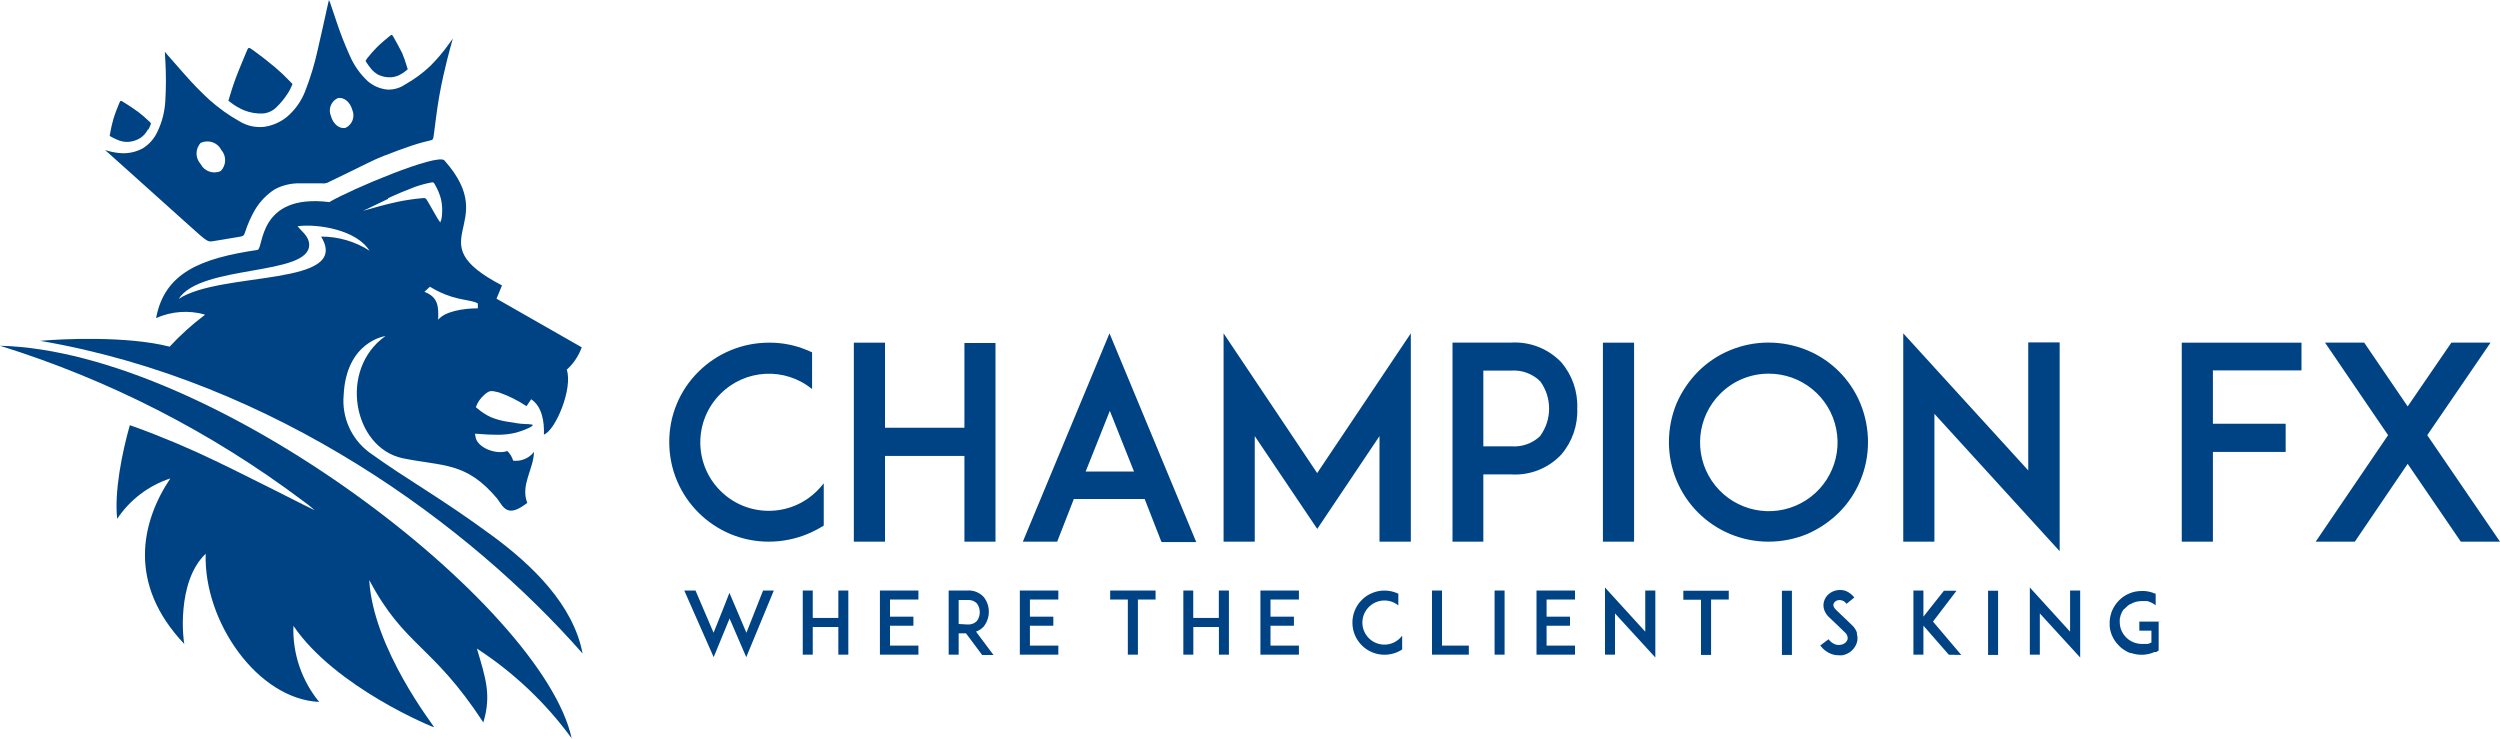
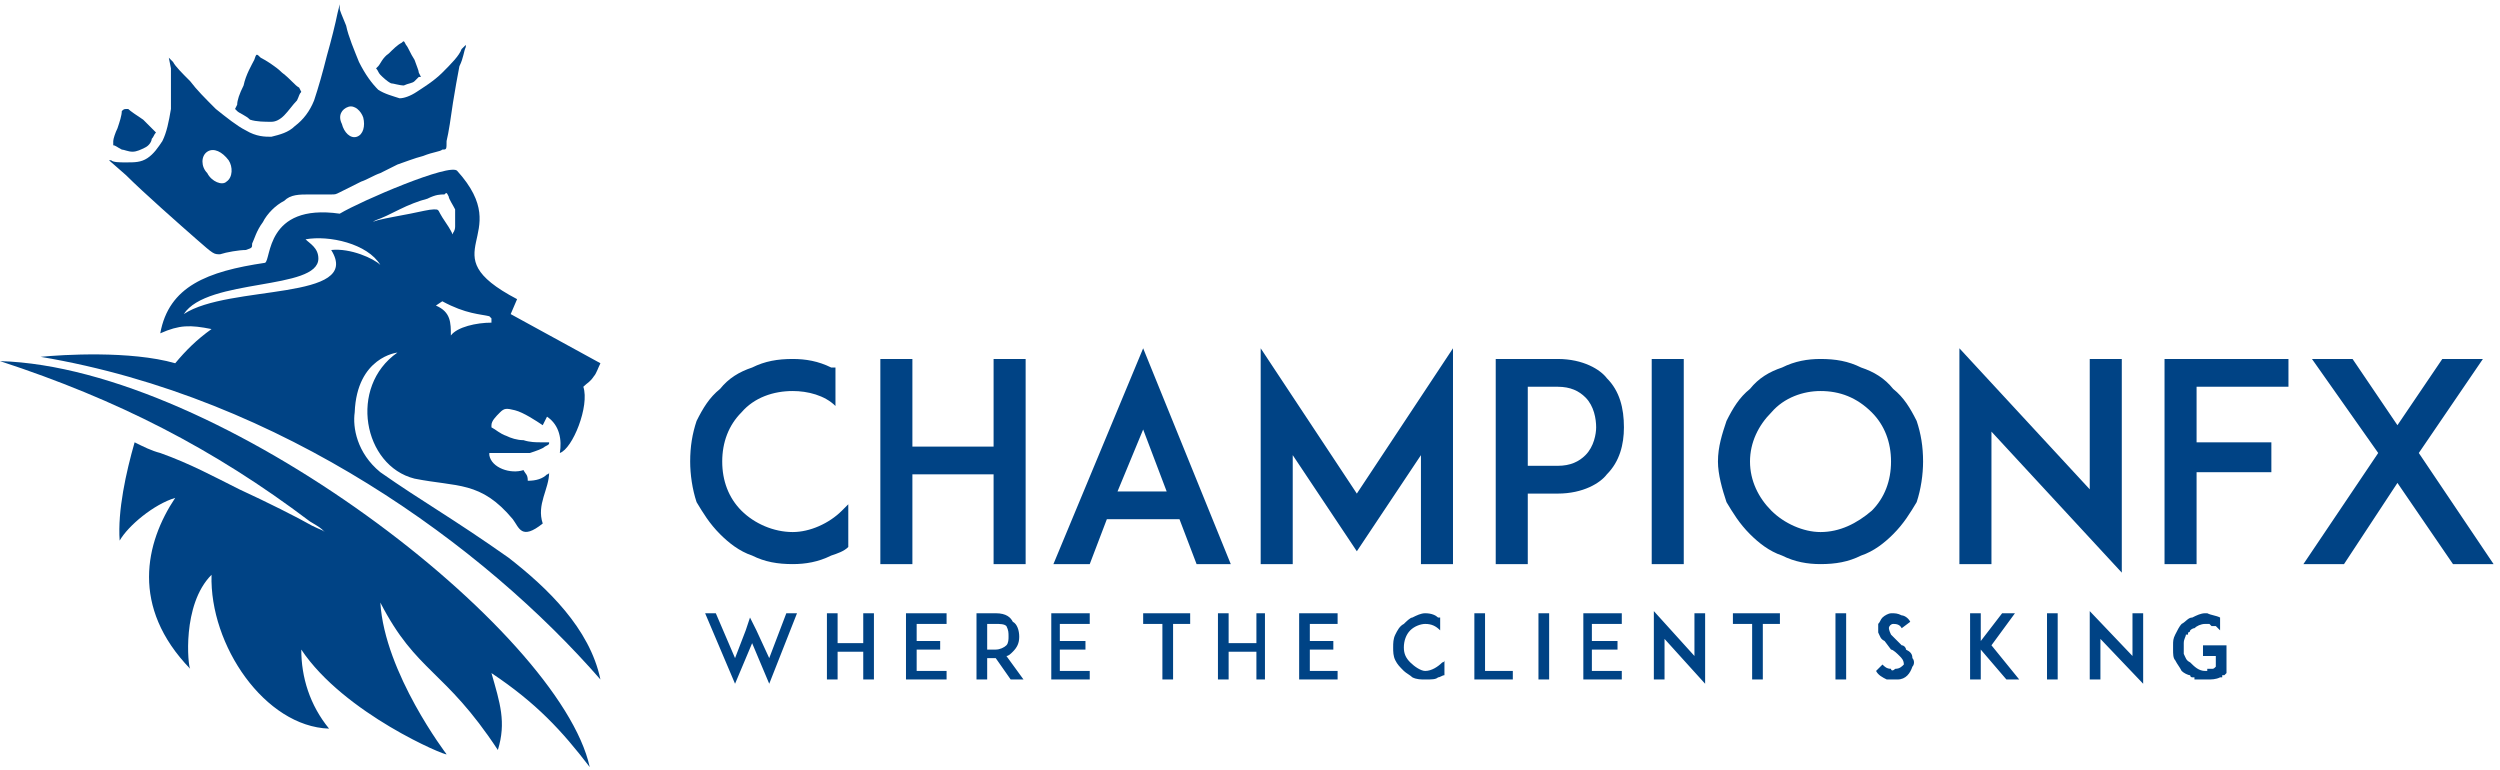
- <svg xmlns="http://www.w3.org/2000/svg" id="Layer_1" data-name="Layer 1" viewBox="0 0 300 88.6">
-   <defs>
-     <style>.cls-1{fill:#004385;fill-rule:evenodd;}</style>
-   </defs>
-   <path class="cls-1" d="M0,41.49A119.78,119.78,0,0,1,36.21,60a16.4,16.4,0,0,1,1.56,1.23c-.12-.06-.5-.23-1.31-.64-1.78-.9-5.33-2.7-8.48-4.25s-5.9-2.83-9.32-4.17c-1-.39-2-.78-3.08-1.15-.95,3.35-1.87,8-1.52,11.24a12.27,12.27,0,0,1,6.38-4.85c-3.51,5.23-5.17,12.68,1.69,19.88-.14-.28-1-7.45,2.55-10.84-.25,8.18,6.25,17.44,13.62,17.78a13.65,13.65,0,0,1-3.09-9.13c5,7.38,16.84,12.23,16.89,12.17s-7.34-9.42-7.79-17.67c4.23,8,7.53,7.68,13.69,17.09,1-3.33.25-5.38-.77-8.86A43.25,43.25,0,0,1,68.6,88.6C65.14,72.67,25.61,42.12,0,41.49Z" />
-   <path class="cls-1" d="M46.24,18.64c.89-.36,2.16-.83,3.18-1.17s1.79-.52,2.18-.61.38-.09.5-1,.33-2.76.63-4.43.65-3.17.93-4.27.48-1.82.58-2.17l.1-.36-.43.59a20.79,20.79,0,0,1-2.3,2.72,15.15,15.15,0,0,1-3,2.2,3.52,3.52,0,0,1-2.1.61,4.19,4.19,0,0,1-2.37-1,9.12,9.12,0,0,1-2.17-3.08,41.93,41.93,0,0,1-1.64-4.22c-.4-1.16-.6-1.8-.71-2.11L39.47,0l-.23,1c-.22,1-.67,3.07-1.12,5a33,33,0,0,1-1.52,5,7.69,7.69,0,0,1-2.14,3,5.55,5.55,0,0,1-2.76,1.22,4.67,4.67,0,0,1-2.94-.65A20.48,20.48,0,0,1,25.15,12a39,39,0,0,1-3-3.08c-.87-1-1.6-1.83-2-2.27l-.37-.43.06,1.05a40.82,40.82,0,0,1,0,4.79,9.77,9.77,0,0,1-.94,3.73,4.61,4.61,0,0,1-1.75,2,4.85,4.85,0,0,1-2.41.6A7.3,7.3,0,0,1,13,18.12L12.61,18l2.05,1.84,8.21,7.37c2.05,1.84,2.05,1.84,2.77,1.72l2.89-.48c.72-.12.72-.12.9-.65a13.81,13.81,0,0,1,1.16-2.61A7.45,7.45,0,0,1,33,22.7,6.19,6.19,0,0,1,36,22c1,0,2.06,0,2.58,0a1.42,1.42,0,0,0,1-.22L42,20.61l2.18-1.07c.61-.3,1.13-.54,2-.89ZM40.5,11.79a1.65,1.65,0,0,0-.79,2.13c.27,1,1.07,1.61,1.78,1.41a1.65,1.65,0,0,0,.79-2.13c-.27-1-1.07-1.61-1.78-1.41Zm-16.36,5.3a1.86,1.86,0,0,0-.08,2.57,1.86,1.86,0,0,0,2.42.87A1.86,1.86,0,0,0,26.56,18a1.86,1.86,0,0,0-2.42-.87Z" />
-   <path class="cls-1" d="M48.23,8.83A2.75,2.75,0,0,1,47,9.27,3.19,3.19,0,0,1,45.45,9a2.93,2.93,0,0,1-1-.85,6.89,6.89,0,0,1-.5-.7l-.09-.14L44.06,7a15,15,0,0,1,1.16-1.32c.53-.53,1.17-1.05,1.49-1.31s.32-.26.54.13.66,1.16,1,1.85A13.93,13.93,0,0,1,48.83,8l.1.3-.1.09a4.36,4.36,0,0,1-.6.45Z" />
-   <path class="cls-1" d="M34.52,11.22a9,9,0,0,1-1.31,1.61,2.59,2.59,0,0,1-1.67.79,5.44,5.44,0,0,1-2.29-.4,6.93,6.93,0,0,1-1.56-.92l-.28-.21.13-.44c.13-.44.39-1.31.79-2.38s.95-2.33,1.22-3,.27-.63.83-.24S32,7.24,32.92,8a22.49,22.49,0,0,1,1.85,1.74l.33.34-.07.17a5.53,5.53,0,0,1-.52,1Z" />
-   <path class="cls-1" d="M17.75,15.53a2.76,2.76,0,0,1-.86,1,3.17,3.17,0,0,1-1.52.5,2.94,2.94,0,0,1-1.3-.26,7.1,7.1,0,0,1-.77-.38l-.14-.08.06-.33a14.84,14.84,0,0,1,.39-1.71c.22-.72.53-1.48.69-1.86s.16-.38.53-.15,1.13.71,1.74,1.16a13.87,13.87,0,0,1,1.3,1.12l.23.22,0,.13a4.62,4.62,0,0,1-.31.68Z" />
-   <path class="cls-1" d="M46.25,40.33c-5.66,4-3.87,13.39,2.07,14.66,4.92,1,7.61.41,11.34,4.84.74,1,1.21,2.41,3.61.51-.83-2.16.76-4,.81-6.11l-.13.14-.11.13a2.77,2.77,0,0,1-2.26.78,2.75,2.75,0,0,0-.7-1.16c-1.29.48-3.62-.37-3.82-1.7q0-.18-.08-.36l.32,0c.91.08,1.64.11,2.33.11a8.93,8.93,0,0,0,2.06-.2,9.17,9.17,0,0,0,1.84-.65c.4-.2.46-.32.34-.37a6.17,6.17,0,0,0-.89-.07c-.5,0-1.23-.14-2-.26a8.69,8.69,0,0,1-2.08-.56,7.15,7.15,0,0,1-1.56-1l-.24-.2a3.6,3.6,0,0,1,1-1.47c.64-.55.78-.55,1.77-.3a14.6,14.6,0,0,1,3.31,1.65l.56-.83c1.31.86,1.59,2.72,1.53,4.24,1.39-.49,3.5-5.56,2.74-7.79a6.46,6.46,0,0,0,1-1.13,6.91,6.91,0,0,0,.8-1.55L59.58,35.84l.66-1.59c-10.39-5.42.06-7.14-6.91-15-.8-.91-11.23,3.47-13.81,5-8.65-1.06-7.85,5.62-8.62,5.74C24.11,31,19.75,32.71,18.73,38.17a8.67,8.67,0,0,1,5.88-.42s-.06,0-.07.07a31.15,31.15,0,0,0-4.18,3.78c-5.14-1.32-13.08-.93-15.54-.7C33,45.72,56.41,63.06,69.91,78.42c-1.11-5.88-6.1-10.64-10.78-14.09-6.6-4.85-9.93-6.52-14.84-10.06a7.71,7.71,0,0,1-3.05-6.87c.31-6.44,5-7.07,5-7.07Zm.32-16.55c1.1-.51,2.29-1,3.22-1.35a13.1,13.1,0,0,1,1.91-.52c.33-.06.33-.06.51.27a7.22,7.22,0,0,1,.71,1.71,6.22,6.22,0,0,1,.11,2,2.19,2.19,0,0,1-.18.76c0,.09,0,.09-.33-.41l-1.15-2c-.29-.5-.29-.5-.8-.45a25.62,25.62,0,0,0-2.82.42c-1.28.27-2.79.69-3.55.91s-.76.22-.25,0,1.53-.75,2.63-1.26Zm-2.2,6.36c-1.5-2.52-6.12-3.31-8.66-3,.36.52,1.36,1.16,1.39,2.2.11,3.82-13,2.35-15.66,6.53,5.13-3.37,20.79-1.44,17.09-7.48a10.73,10.73,0,0,1,5.84,1.71Zm13,6.29c-.1-.06,0,0-.27-.14-1.12-.41-2.84-.26-5.51-1.88l-.66.61c1.72.66,1.69,1.83,1.65,3.35.8-1,3-1.37,4.76-1.37v-.56Z" />
-   <path class="cls-1" d="M98.85,58a10.79,10.79,0,0,1-.8.9A8.2,8.2,0,1,1,86.45,47.27a8.2,8.2,0,0,1,11-.58V42.28l-.52-.23a11.63,11.63,0,0,0-4.67-.93,12,12,0,0,0-8.44,3.48,11.81,11.81,0,0,0-3.51,8.47A11.94,11.94,0,0,0,92.25,65a12.2,12.2,0,0,0,4.67-.93,13.84,13.84,0,0,0,1.93-1V58Zm20.61-16.84h-3.73V51.33h-9.53V41.12h-3.74V65h3.74V54.71h9.53V65h3.73V41.12Zm20,23.89h4.09L133.14,40l-10.4,25h4.12l2-5.12h8.5l2,5.12Zm-9.18-8.47,2.9-7.28,2.9,7.28ZM169.3,65V40L158.06,56.77,146.83,40V65h3.74V52.33l7.5,11.14,7.47-11.14V65Zm5-23.89V65H178V56.93h3.35a7.59,7.59,0,0,0,6-2.38A8,8,0,0,0,189.27,49a8,8,0,0,0-1.93-5.54,7.7,7.7,0,0,0-6-2.35h-7.08ZM184.85,52.3a4.51,4.51,0,0,1-3.48,1.26H178V44.47h3.35a4.52,4.52,0,0,1,3.48,1.29,5.56,5.56,0,0,1,0,6.54ZM196.09,65V41.12h-3.74V65Zm16.13,0a12.2,12.2,0,0,0,4.67-.93,12.58,12.58,0,0,0,3.8-2.58,11.75,11.75,0,0,0,2.54-3.8,11.92,11.92,0,0,0,.93-4.64,12.2,12.2,0,0,0-.93-4.67,11.77,11.77,0,0,0-6.34-6.34,12.2,12.2,0,0,0-4.67-.93,11.92,11.92,0,0,0-4.64.93,11.75,11.75,0,0,0-3.8,2.54,12.58,12.58,0,0,0-2.58,3.8,12.2,12.2,0,0,0-.93,4.67A11.94,11.94,0,0,0,212.22,65Zm0-20.16a8.25,8.25,0,1,1-5.8,2.42,8.16,8.16,0,0,1,5.8-2.42Zm34.94,21.25v-25h-3.77V56.45L228.39,40V65h3.74V49.66l15,16.45Zm18.39-21.64h10.63V41.12H261.81V65h3.74V54.23h8.73V50.85h-8.73V44.47ZM300,65l-8.73-12.78,7.6-11.11h-4.7l-5.25,7.66-5.22-7.66H279l7.57,11.11L277.88,65h4.7l6.34-9.34L295.3,65Z" />
-   <path class="cls-1" d="M92.89,70.86H91.57l-2,5.07-1.37-3.22-.67-1.57-.62,1.59-1.28,3.2-2.17-5.07H82.11l3.53,8,1.91-4.64,2,4.64,3.31-8Zm8.91,0h-1.2v3.29H97.53V70.86h-1.2v7.7h1.2V75.24h3.07v3.32h1.2v-7.7Zm5,1.08h3.41V70.86h-4.62v7.7h4.62V77.47h-3.41V75.09h2.81V74h-2.81V71.94Zm10.35,3.84a2.15,2.15,0,0,0,.89-.59,2.86,2.86,0,0,0,0-3.56,2.45,2.45,0,0,0-1.92-.77h-2.28v7.7h1.2V76h.88l1.94,2.6h1.36l-2.08-2.78Zm-2.11-.9V72h1.08a1.41,1.41,0,0,1,1.11.41,1.79,1.79,0,0,1,0,2.11,1.42,1.42,0,0,1-1.11.42Zm8.53-2.94H127V70.86h-4.62v7.7H127V77.47h-3.41V75.09h2.81V74h-2.81V71.94Zm15.1-1.08h-5.45v1.08h2.12v6.62h1.21V71.94h2.12V70.86Zm8.79,0h-1.2v3.29h-3.07V70.86H142v7.7h1.2V75.24h3.07v3.32h1.2v-7.7Zm5,1.08h3.41V70.86h-4.62v7.7h4.62V77.47h-3.41V75.09h2.81V74h-2.81V71.94Zm15.8,4.35a3.43,3.43,0,0,1-.26.29,2.64,2.64,0,1,1-3.74-3.74,2.64,2.64,0,0,1,3.54-.19V71.24l-.17-.07a3.75,3.75,0,0,0-1.5-.3,3.67,3.67,0,0,0-1.49.3,3.63,3.63,0,0,0-1.22.82,3.81,3.81,0,0,0-1.13,2.73,3.85,3.85,0,0,0,3.85,3.85,3.93,3.93,0,0,0,1.5-.3,4.41,4.41,0,0,0,.62-.33V76.29Zm8,1.18h-3.22V70.86h-1.2v7.7h4.42V77.47Zm4.29,1.09v-7.7h-1.2v7.7Zm5-6.62H189V70.86h-4.62v7.7H189V77.47h-3.41V75.09h2.81V74h-2.81V71.94Zm13.09,7V70.86h-1.21V75.8l-4.83-5.3v8.06h1.2V73.61l4.85,5.3Zm8.76-8.05H202v1.08h2.12v6.62h1.21V71.94h2.12V70.86Zm7.63,7.7v-7.7h-1.2v7.7Zm7.82-2.63a2.3,2.3,0,0,0-.67-1l-.58-.56h0l-1.29-1.23c-.32-.31-.33-.55-.29-.7a.71.71,0,0,1,.56-.45,1,1,0,0,1,1,.44l.94-.76a2.6,2.6,0,0,0-1-.78,2.05,2.05,0,0,0-1.14-.08,2,2,0,0,0-.92.44,1.75,1.75,0,0,0-.57.86,1.65,1.65,0,0,0,0,1,2.19,2.19,0,0,0,.59.92l.94.89.94.91a.9.9,0,0,1,.35.87,1,1,0,0,1-.81.64,1.18,1.18,0,0,1-.71-.06,1.71,1.71,0,0,1-.76-.6l-1,.75a3,3,0,0,0,1.28,1,2.5,2.5,0,0,0,.91.17,2.38,2.38,0,0,0,.47,0,2.23,2.23,0,0,0,1.73-1.5,1.82,1.82,0,0,0,0-1.08Zm12.5,2.63-3.39-4,2.82-3.7h-1.51L230.81,74V70.86h-1.2v7.7h1.2V75.08l3.05,3.49Zm4.42,0v-7.7h-1.2v7.7Zm9.85.35V70.86h-1.21V75.8l-4.83-5.3v8.06h1.2V73.61l4.85,5.3Zm9.76-4.35h-2.66v1.09h1.45v1.42h0a2.15,2.15,0,0,1-.43.17h-.19l-.23,0h-.06s0,0,0,0H257a2.65,2.65,0,0,1-2.54-1.93,2.76,2.76,0,0,1-.09-.58.64.64,0,0,1,0-.13.69.69,0,0,1,0-.15v-.11c0-.1,0-.21.05-.31s0,0,0,0a2.48,2.48,0,0,1,.32-.79.08.08,0,0,1,0,0l.06-.09,0,0L255,73a0,0,0,0,0,0,0l.14-.13a2.23,2.23,0,0,1,.46-.37l.05,0a2.57,2.57,0,0,1,1.36-.37h.41l.14,0h.12a3,3,0,0,1,.48.18h0a2.45,2.45,0,0,1,.52.33V71.24h0l-.06,0a0,0,0,0,1,0,0,3.78,3.78,0,0,0-1.3-.32H257a3.67,3.67,0,0,0-1.49.3,3.63,3.63,0,0,0-1.22.82,3.93,3.93,0,0,0-.83,1.22,4.08,4.08,0,0,0-.3,1.31v.2c0,.12,0,.26,0,.38a3.7,3.7,0,0,0,.28,1.11,3.82,3.82,0,0,0,.83,1.22,3.4,3.4,0,0,0,.85.64,2.1,2.1,0,0,0,.37.19l.16.06.11,0h0a3.68,3.68,0,0,0,1.21.2h.2a3.89,3.89,0,0,0,1.38-.33h0l.07,0h0l.05,0h0l0,0,.05,0,0,0,.05,0,0,0,0,0,0,0a.05.05,0,0,0,0,0l0,0,0,0h0l.27-.19V75.66h0V74.57Z" />
+ <svg xmlns="http://www.w3.org/2000/svg" viewBox="0 0 117 36" version="1">
+   <style>
+   .a{
+     fill:#004385;
+   }
+ </style>
+   <g style="fill-rule:evenodd;fill:none">
+     <path d="M0 16.9C5.5 18.7 10 21 14.5 24.4 15 24.7 15 24.7 15.2 24.9 15.1 24.8 15 24.8 14.6 24.6 13.9 24.2 12.5 23.5 11.2 22.9 10 22.3 8.9 21.7 7.5 21.2 7.1 21.1 6.7 20.9 6.3 20.7 5.9 22.1 5.5 23.9 5.6 25.3 6 24.6 7.2 23.6 8.2 23.3 6.8 25.4 6.1 28.4 8.9 31.3 8.8 31.2 8.5 28.3 9.9 26.9 9.8 30.2 12.4 34 15.4 34.1 14.5 33 14.1 31.7 14.1 30.4 16.1 33.4 20.9 35.4 20.9 35.3 20.9 35.3 18 31.5 17.8 28.2 19.5 31.5 20.8 31.3 23.3 35.1 23.7 33.8 23.4 32.9 23 31.5 25.1 32.9 26.3 34.2 27.6 35.9 26.2 29.5 10.3 17.2 0 16.9" class="a" />
+     <path d="M9.7 7.1C9.4 7.3 9.4 7.8 9.7 8.1 9.9 8.5 10.4 8.7 10.6 8.5 10.9 8.3 10.9 7.8 10.7 7.5 10.4 7.1 10 6.9 9.7 7.1M16.3 5C16 5.1 15.8 5.4 16 5.8 16.1 6.2 16.4 6.5 16.7 6.4 17 6.3 17.1 5.9 17 5.5 16.9 5.2 16.6 4.9 16.3 5M18.6 7.7C18.9 7.6 19.4 7.4 19.8 7.3 20.3 7.1 20.6 7.1 20.7 7 20.9 7 20.9 7 20.9 6.6 21 6.2 21.1 5.5 21.2 4.8 21.3 4.2 21.4 3.6 21.5 3.1 21.7 2.7 21.7 2.4 21.8 2.2 21.8 2.1 21.8 2.1 21.8 2.1 21.8 2.1 21.8 2.1 21.6 2.3 21.5 2.6 21.1 3 20.7 3.4 20.3 3.8 19.8 4.1 19.5 4.3 19.2 4.5 18.9 4.6 18.7 4.6 18.4 4.5 18 4.4 17.7 4.2 17.4 3.9 17.1 3.5 16.8 2.9 16.6 2.4 16.3 1.7 16.2 1.2 16 0.7 15.9 0.5 15.9 0.4 15.9 0.2 15.9 0.2 15.9 0.2 15.9 0.2 15.9 0.2 15.8 0.6 15.7 1.1 15.5 1.9 15.3 2.6 15.1 3.4 14.9 4.1 14.7 4.7 14.5 5.2 14.2 5.6 13.8 5.9 13.5 6.2 13.1 6.3 12.7 6.4 12.4 6.4 12 6.4 11.5 6.1 11.1 5.9 10.6 5.5 10.1 5.1 9.6 4.6 9.2 4.2 8.9 3.8 8.5 3.4 8.2 3.1 8.1 2.9L7.9 2.7C7.9 2.7 7.9 2.7 8 3.2 8 3.6 8 4.4 8 5.1 7.9 5.7 7.8 6.2 7.6 6.6 7.4 6.9 7.2 7.2 6.9 7.4 6.6 7.6 6.3 7.6 5.9 7.6 5.6 7.6 5.3 7.6 5.2 7.5L5.1 7.5C5.1 7.5 5.1 7.5 5.9 8.2 6.7 9 8.4 10.5 9.2 11.2 10 11.9 10 11.9 10.3 11.9 10.6 11.8 11.2 11.7 11.5 11.7 11.8 11.6 11.8 11.6 11.8 11.4 11.9 11.2 12 10.8 12.3 10.4 12.5 10 12.9 9.6 13.3 9.4 13.6 9.1 14 9.1 14.5 9.1 14.9 9.1 15.3 9.1 15.5 9.1 15.7 9.1 15.7 9.1 15.9 9 16.1 8.9 16.5 8.7 16.9 8.5 17.2 8.4 17.5 8.2 17.8 8.1 18 8 18.2 7.9 18.6 7.7" class="a" />
+     <path d="M19.4 3.8C19.3 3.9 19.1 3.9 18.9 4 18.7 4 18.4 3.9 18.3 3.9 18.1 3.8 17.9 3.6 17.8 3.5 17.7 3.4 17.7 3.3 17.6 3.2 17.6 3.2 17.6 3.2 17.6 3.2 17.6 3.2 17.6 3.2 17.7 3.1 17.8 3 17.9 2.7 18.2 2.5 18.4 2.3 18.6 2.1 18.8 2 18.9 1.9 18.9 1.9 19 2.1 19.1 2.2 19.2 2.5 19.4 2.8 19.5 3.1 19.6 3.3 19.6 3.4L19.7 3.6C19.7 3.6 19.7 3.6 19.6 3.6 19.6 3.6 19.5 3.7 19.4 3.8" class="a" />
+     <path d="M13.9 4.7C13.7 4.9 13.5 5.2 13.3 5.4 13.1 5.6 12.9 5.7 12.7 5.7 12.4 5.7 12 5.7 11.7 5.6 11.5 5.4 11.2 5.3 11.1 5.2 11 5.1 11 5.1 11 5.1 11 5.1 11 5.1 11.1 4.9 11.1 4.7 11.2 4.4 11.4 4 11.5 3.5 11.8 3 11.9 2.8 12 2.5 12 2.5 12.2 2.7 12.4 2.8 12.9 3.1 13.2 3.4 13.6 3.7 13.8 4 14 4.1 14.1 4.3 14.1 4.3 14.1 4.3 14.1 4.3 14.1 4.3 14.1 4.3 14 4.4 14 4.5 13.9 4.7" class="a" />
+     <path d="M7.1 6.5C7.1 6.6 7 6.8 6.8 6.9 6.6 7 6.4 7.1 6.2 7.1 6 7.1 5.8 7 5.7 7 5.5 6.9 5.4 6.8 5.3 6.8 5.3 6.8 5.3 6.8 5.3 6.8 5.3 6.8 5.3 6.8 5.3 6.6 5.3 6.5 5.4 6.2 5.5 6 5.6 5.7 5.7 5.4 5.7 5.2 5.8 5.1 5.8 5.1 6 5.1 6.1 5.2 6.4 5.4 6.7 5.6 6.9 5.8 7.1 6 7.2 6.1L7.3 6.2C7.3 6.2 7.3 6.2 7.3 6.2 7.2 6.3 7.2 6.4 7.1 6.5" class="a" />
+     <path d="M23 14.9C23 14.9 23 14.9 22.9 14.8 22.5 14.7 21.8 14.7 20.7 14.1L20.4 14.3C21.1 14.6 21.1 15.1 21.1 15.7 21.4 15.3 22.3 15.1 23 15.1L23 14.9ZM17.8 12.4C17.2 11.4 15.4 11 14.3 11.2 14.5 11.4 14.9 11.6 14.9 12.1 14.9 13.6 9.7 13 8.6 14.7 10.7 13.3 17 14.1 15.5 11.7 16.4 11.6 17.5 12.1 17.8 12.4L17.8 12.4ZM18.7 9.8C19.1 9.6 19.6 9.4 20 9.3 20.4 9.1 20.6 9.1 20.8 9.1 20.9 9 20.9 9 21 9.2 21 9.3 21.2 9.6 21.3 9.8 21.3 10.1 21.3 10.4 21.3 10.6 21.3 10.8 21.2 10.9 21.2 10.9 21.2 11 21.2 11 21.1 10.8 21 10.6 20.7 10.2 20.6 10 20.5 9.8 20.5 9.8 20.3 9.8 20.1 9.8 19.7 9.9 19.2 10 18.7 10.1 18.1 10.2 17.7 10.3 17.4 10.4 17.4 10.4 17.6 10.3 17.9 10.2 18.3 10 18.7 9.8L18.7 9.8ZM18.6 16.5C16.3 18.1 17 21.8 19.4 22.4 21.4 22.8 22.5 22.5 24 24.3 24.3 24.7 24.4 25.3 25.4 24.5 25.1 23.6 25.7 22.9 25.7 22.1L25.7 22.1C25.7 22.1 25.7 22.2 25.6 22.2 25.4 22.4 25.1 22.5 24.7 22.5 24.7 22.2 24.6 22.2 24.5 22 23.9 22.2 23 21.9 22.9 21.3 22.9 21.3 22.9 21.2 22.9 21.2L23 21.2C23.4 21.2 23.7 21.2 24 21.2 24.2 21.2 24.5 21.2 24.8 21.2 25.1 21.1 25.4 21 25.5 20.9 25.7 20.8 25.7 20.8 25.7 20.7 25.6 20.7 25.5 20.7 25.3 20.7 25.1 20.7 24.8 20.7 24.5 20.6 24.2 20.6 23.9 20.5 23.7 20.4 23.4 20.3 23.2 20.1 23 20 23 20 23 19.9 23 19.9 23 19.7 23.2 19.5 23.4 19.3 23.6 19.1 23.7 19.1 24.1 19.2 24.5 19.3 25.1 19.7 25.4 19.9L25.6 19.5C26.2 19.9 26.3 20.6 26.2 21.2 26.8 21 27.6 19 27.3 18.1 27.5 17.9 27.6 17.9 27.8 17.6 27.9 17.5 28 17.2 28.1 17L23.9 14.7 24.2 14C20 11.8 24.2 11.1 21.4 8 21.1 7.6 16.9 9.4 15.9 10 12.4 9.5 12.7 12.2 12.4 12.3 9.7 12.7 7.9 13.4 7.5 15.6 8.4 15.2 8.9 15.2 9.9 15.4 9.9 15.4 9.9 15.4 9.9 15.4 9.2 15.9 8.7 16.4 8.2 17 6.1 16.4 2.9 16.6 1.9 16.7 13.2 18.6 22.7 25.6 28.1 31.8 27.6 29.4 25.6 27.5 23.8 26.1 21.1 24.2 19.8 23.5 17.8 22.1 16.7 21.2 16.5 20 16.6 19.3 16.7 16.7 18.6 16.5 18.6 16.5L18.6 16.5Z" class="a" />
+     <path d="M116.7 26.4L113.2 21.2 116.2 16.8 114.3 16.8 112.2 19.9 110.1 16.8 108.2 16.8 111.3 21.2 107.8 26.4 109.7 26.4 112.2 22.6 114.8 26.4 116.7 26.4ZM102.8 18.1L107.1 18.1 107.1 16.8 102.8 16.8 101.3 16.8 101.3 26.4 102.8 26.4 102.8 22.1 106.3 22.1 106.3 20.7 102.8 20.7 102.8 18.1ZM99.3 26.8L99.3 16.8 97.8 16.8 97.8 22.9 91.7 16.3 91.7 26.4 93.2 26.4 93.2 20.2 99.3 26.8ZM85.2 18.3C86.1 18.3 86.9 18.6 87.6 19.3 88.2 19.9 88.5 20.7 88.5 21.6 88.5 22.5 88.2 23.3 87.6 23.9 86.9 24.5 86.1 24.9 85.2 24.9 84.4 24.9 83.5 24.5 82.9 23.9 82.3 23.3 81.9 22.5 81.9 21.6 81.9 20.7 82.3 19.9 82.9 19.3 83.5 18.6 84.4 18.3 85.2 18.3L85.2 18.3ZM85.2 26.4C85.9 26.4 86.5 26.3 87.1 26 87.7 25.8 88.2 25.4 88.6 25 89.1 24.5 89.4 24 89.7 23.5 89.9 22.9 90 22.2 90 21.6 90 20.9 89.9 20.3 89.7 19.7 89.4 19.1 89.1 18.6 88.6 18.2 88.2 17.7 87.7 17.4 87.1 17.2 86.5 16.9 85.9 16.8 85.2 16.8 84.6 16.8 84 16.9 83.4 17.2 82.8 17.4 82.3 17.7 81.9 18.2 81.4 18.6 81.1 19.1 80.8 19.7 80.6 20.3 80.4 20.9 80.4 21.6 80.4 22.2 80.6 22.9 80.8 23.5 81.1 24 81.4 24.5 81.9 25 82.3 25.4 82.8 25.8 83.4 26 84 26.3 84.6 26.4 85.2 26.4L85.2 26.4ZM77.3 26.4L78.8 26.4 78.8 16.8 77.3 16.8 77.3 26.4ZM74.2 21.3C73.9 21.6 73.5 21.8 72.9 21.8L71.5 21.8 71.5 18.1 72.9 18.1C73.5 18.1 73.9 18.3 74.2 18.6 74.6 19 74.7 19.6 74.7 20 74.7 20.3 74.6 20.9 74.2 21.3L74.2 21.3ZM70 16.8L70 26.4 71.5 26.4 71.5 23.1 72.9 23.1C74.1 23.1 74.9 22.6 75.2 22.2 75.8 21.6 76 20.8 76 20 76 19.1 75.8 18.3 75.2 17.7 74.9 17.3 74.1 16.8 72.9 16.8L71.3 16.8 70 16.8ZM68 26.4L68 16.3 63.5 23.1 59 16.3 59 26.4 60.5 26.4 60.5 21.3 63.5 25.8 66.5 21.3 66.5 26.4 68 26.4ZM52.3 23L53.5 20.1 54.6 23 52.3 23ZM56 26.4L57.6 26.4 53.5 16.3 49.3 26.4 51 26.4 51.8 24.3 55.2 24.3 56 26.4ZM48 16.8L46.5 16.8 46.5 20.9 42.7 20.9 42.7 16.8 41.2 16.8 41.2 26.4 42.7 26.4 42.7 22.2 46.5 22.2 46.5 26.4 48 26.4 48 16.8ZM39.7 23.6C39.6 23.7 39.5 23.8 39.4 23.9 38.8 24.5 37.9 24.9 37.1 24.9 36.2 24.9 35.3 24.5 34.7 23.9 34.1 23.3 33.8 22.5 33.8 21.6 33.8 20.7 34.1 19.9 34.7 19.3 35.3 18.6 36.2 18.3 37.1 18.3 37.8 18.3 38.6 18.5 39.1 19L39.1 17.2C39.1 17.2 39 17.2 38.9 17.2 38.3 16.9 37.7 16.8 37.1 16.8 36.4 16.8 35.8 16.9 35.2 17.2 34.6 17.4 34.1 17.7 33.7 18.2 33.2 18.6 32.9 19.1 32.6 19.7 32.4 20.3 32.3 20.9 32.3 21.6 32.3 22.2 32.4 22.9 32.6 23.5 32.9 24 33.2 24.5 33.7 25 34.1 25.4 34.6 25.8 35.2 26 35.8 26.3 36.4 26.4 37.1 26.4 37.7 26.4 38.3 26.3 38.9 26 39.2 25.9 39.5 25.8 39.7 25.6L39.7 23.6Z" class="a" />
+     <path d="M104.2 30.2L103.1 30.2 103.1 30.7 103.7 30.7 103.7 31.2 103.7 31.2C103.6 31.3 103.6 31.3 103.5 31.3 103.5 31.3 103.5 31.3 103.5 31.3 103.5 31.3 103.5 31.3 103.5 31.3 103.5 31.3 103.5 31.3 103.5 31.3L103.5 31.3C103.5 31.3 103.5 31.3 103.5 31.3 103.5 31.3 103.5 31.3 103.5 31.3 103.4 31.3 103.4 31.3 103.4 31.3L103.4 31.3 103.3 31.3C103.3 31.3 103.3 31.3 103.3 31.4L103.3 31.4 103.3 31.4 103.3 31.4 103.3 31.4C103.3 31.4 103.3 31.4 103.3 31.4L103.2 31.4C102.9 31.4 102.7 31.2 102.5 31 102.3 30.9 102.3 30.8 102.2 30.6 102.2 30.5 102.2 30.4 102.2 30.3 102.2 30.3 102.2 30.3 102.2 30.3 102.2 30.3 102.2 30.3 102.2 30.2L102.2 30.2C102.2 30.1 102.2 30.1 102.2 30.1 102.2 30.1 102.2 30.1 102.2 30.1 102.2 29.9 102.3 29.8 102.3 29.7 102.3 29.7 102.3 29.7 102.3 29.7 102.3 29.7 102.3 29.7 102.4 29.7 102.4 29.7 102.4 29.7 102.4 29.7 102.4 29.6 102.4 29.6 102.4 29.6 102.4 29.6 102.4 29.6 102.4 29.6 102.4 29.6 102.5 29.6 102.5 29.5 102.5 29.5 102.6 29.4 102.7 29.4 102.7 29.4 102.7 29.4 102.7 29.4 102.8 29.3 103 29.2 103.2 29.2L103.3 29.2 103.3 29.2 103.3 29.2 103.3 29.2C103.3 29.2 103.3 29.2 103.3 29.2L103.3 29.2 103.3 29.2C103.3 29.2 103.4 29.2 103.4 29.2L103.4 29.2C103.4 29.2 103.4 29.2 103.4 29.2L103.4 29.2C103.4 29.2 103.4 29.2 103.4 29.2 103.5 29.3 103.5 29.3 103.5 29.3 103.5 29.3 103.5 29.3 103.5 29.3L103.5 29.3C103.5 29.3 103.5 29.3 103.5 29.3 103.6 29.3 103.6 29.3 103.7 29.3 103.8 29.4 103.8 29.4 103.9 29.5L103.9 28.9 103.9 28.9C103.9 28.9 103.9 28.9 103.9 28.9 103.9 28.9 103.9 28.9 103.9 28.9 103.7 28.8 103.5 28.8 103.3 28.7 103.3 28.7 103.3 28.7 103.3 28.7L103.3 28.7 103.3 28.7 103.3 28.7 103.2 28.7C103 28.7 102.8 28.8 102.6 28.9 102.4 28.9 102.3 29.1 102.1 29.2 102 29.3 101.9 29.5 101.8 29.7 101.7 29.9 101.7 30 101.7 30.2L101.7 30.3C101.7 30.3 101.7 30.4 101.7 30.4 101.7 30.6 101.7 30.8 101.8 30.9 101.9 31.1 102 31.2 102.1 31.4 102.2 31.5 102.4 31.6 102.5 31.6 102.5 31.7 102.6 31.7 102.6 31.7 102.6 31.7 102.7 31.7 102.7 31.7 102.7 31.7 102.7 31.8 102.7 31.8L102.7 31.8C102.9 31.8 103.1 31.8 103.2 31.8L103.3 31.8 103.3 31.8 103.3 31.8 103.3 31.8C103.5 31.8 103.7 31.8 103.9 31.7L103.9 31.7C103.9 31.7 103.9 31.7 103.9 31.7 103.9 31.7 103.9 31.7 103.9 31.7L103.9 31.7C103.9 31.7 103.9 31.7 103.9 31.7 103.9 31.7 103.9 31.7 104 31.7 104 31.7 104 31.7 104 31.7 104 31.6 104 31.6 104 31.6 104 31.6 104 31.6 104 31.6 104 31.6 104 31.6 104 31.6 104 31.6 104 31.6 104 31.6 104 31.6 104 31.6 104 31.6 104 31.6 104.1 31.6 104.1 31.6 104.1 31.6 104.1 31.6 104.1 31.6 104.1 31.6 104.1 31.6 104.1 31.6L104.2 31.5 104.2 30.7 104.2 30.2ZM100.3 32L100.3 28.7 99.8 28.7 99.8 30.7 97.8 28.6 97.8 31.8 98.3 31.8 98.3 29.9 100.3 32ZM95.8 31.8L96.3 31.8 96.3 28.7 95.8 28.7 95.8 31.8ZM94.5 31.8L93.2 30.2 94.3 28.7 93.7 28.7 92.7 30 92.7 28.7 92.2 28.7 92.2 31.8 92.7 31.8 92.7 30.4 93.9 31.8 94.5 31.8ZM89.5 30.8C89.5 30.6 89.4 30.5 89.2 30.4 89.2 30.3 89.1 30.2 89 30.2L88.5 29.7C88.4 29.5 88.4 29.4 88.4 29.4 88.4 29.3 88.5 29.2 88.6 29.2 88.7 29.2 88.9 29.2 89 29.4L89.4 29.1C89.3 28.9 89.1 28.8 89 28.8 88.8 28.7 88.7 28.7 88.5 28.7 88.4 28.7 88.2 28.8 88.1 28.9 88 29 88 29.1 87.9 29.2 87.9 29.4 87.9 29.5 87.9 29.6 88 29.8 88 29.9 88.2 30L88.5 30.4C88.6 30.4 88.8 30.6 88.9 30.7 89 30.8 89.1 30.9 89.1 31.1 89 31.2 88.9 31.3 88.7 31.3 88.6 31.4 88.5 31.4 88.5 31.3 88.3 31.3 88.2 31.2 88.1 31.1L87.8 31.4C87.9 31.6 88.1 31.7 88.3 31.8 88.4 31.8 88.5 31.8 88.6 31.8 88.7 31.8 88.8 31.8 88.8 31.8 89.2 31.8 89.4 31.5 89.5 31.2 89.6 31.1 89.6 30.9 89.5 30.8L89.5 30.8ZM85.9 31.8L86.4 31.8 86.4 28.7 85.9 28.7 85.9 31.8ZM83.3 28.7L81.1 28.7 81.1 29.2 82 29.2 82 31.8 82.5 31.8 82.5 29.2 83.3 29.2 83.3 28.7ZM79.8 32L79.8 28.7 79.3 28.7 79.3 30.7 77.4 28.6 77.4 31.8 77.9 31.8 77.9 29.9 79.8 32ZM74.5 29.2L75.9 29.2 75.9 28.7 74.5 28.7 74.1 28.7 74.1 31.8 74.5 31.8 75.9 31.8 75.9 31.4 74.5 31.4 74.5 30.4 75.7 30.4 75.7 30 74.5 30 74.5 29.2ZM72 31.8L72.5 31.8 72.5 28.7 72 28.7 72 31.8ZM70.8 31.4L69.5 31.4 69.5 28.7 69 28.7 69 31.8 69.5 31.8 70.8 31.8 70.8 31.4ZM67.6 30.9C67.6 31 67.5 31 67.5 31 67.3 31.2 67 31.4 66.7 31.4 66.5 31.4 66.2 31.2 66 31 65.8 30.8 65.7 30.6 65.7 30.3 65.7 30 65.8 29.7 66 29.5 66.2 29.3 66.5 29.2 66.7 29.2 67 29.2 67.2 29.3 67.4 29.5L67.4 28.9C67.4 28.9 67.4 28.9 67.3 28.9 67.2 28.8 67 28.7 66.7 28.7 66.5 28.7 66.3 28.8 66.1 28.9 66 28.9 65.8 29.1 65.7 29.2 65.5 29.3 65.4 29.5 65.3 29.7 65.2 29.9 65.2 30.1 65.2 30.3 65.2 30.5 65.2 30.7 65.3 30.9 65.4 31.1 65.5 31.2 65.7 31.4 65.8 31.5 66 31.6 66.1 31.7 66.3 31.8 66.5 31.8 66.7 31.8 67 31.8 67.2 31.8 67.3 31.7 67.4 31.7 67.5 31.6 67.6 31.6L67.6 30.9ZM61.3 29.2L62.6 29.2 62.6 28.7 61.2 28.7 60.8 28.7 60.8 31.8 61.2 31.8 62.6 31.8 62.6 31.4 61.3 31.4 61.3 30.4 62.4 30.4 62.4 30 61.3 30 61.3 29.2ZM59.2 28.7L58.8 28.7 58.8 30.1 57.5 30.1 57.5 28.7 57 28.7 57 31.8 57.5 31.8 57.5 30.5 58.8 30.5 58.8 31.8 59.2 31.8 59.2 28.7ZM55.7 28.7L53.5 28.7 53.5 29.2 54.4 29.2 54.4 31.8 54.9 31.8 54.9 29.2 55.7 29.2 55.7 28.7ZM49.6 29.2L51 29.2 51 28.7 49.6 28.7 49.2 28.7 49.2 31.8 49.6 31.8 51 31.8 51 31.4 49.6 31.4 49.6 30.4 50.8 30.4 50.8 30 49.6 30 49.6 29.2ZM46.2 30.4L46.2 29.2 46.6 29.2C46.8 29.2 47 29.2 47.1 29.3 47.2 29.5 47.2 29.6 47.2 29.8 47.2 29.9 47.2 30.1 47.1 30.2 47 30.3 46.8 30.4 46.6 30.4L46.2 30.4ZM47.1 30.7C47.2 30.7 47.3 30.6 47.4 30.5 47.6 30.3 47.7 30.1 47.7 29.8 47.7 29.5 47.6 29.2 47.4 29.1 47.3 28.9 47.1 28.7 46.6 28.7L46.1 28.7 45.7 28.7 45.7 31.8 46.2 31.8 46.2 30.8 46.6 30.8 47.3 31.8 47.9 31.8 47.1 30.7ZM42.9 29.2L44.3 29.2 44.3 28.7 42.9 28.7 42.4 28.7 42.4 31.8 42.9 31.8 44.3 31.8 44.3 31.4 42.9 31.4 42.9 30.4 44 30.4 44 30 42.9 30 42.9 29.2ZM40.9 28.7L40.4 28.7 40.4 30.1 39.2 30.1 39.2 28.7 38.7 28.7 38.7 31.8 39.2 31.8 39.2 30.5 40.4 30.5 40.4 31.8 40.9 31.8 40.9 28.7ZM37.3 28.7L36.8 28.7 36 30.8 35.4 29.5 35.1 28.9 34.9 29.5 34.4 30.8 33.5 28.7 33 28.7 34.4 32 35.2 30.1 36 32 37.3 28.7Z" class="a" />
+   </g>
</svg>
